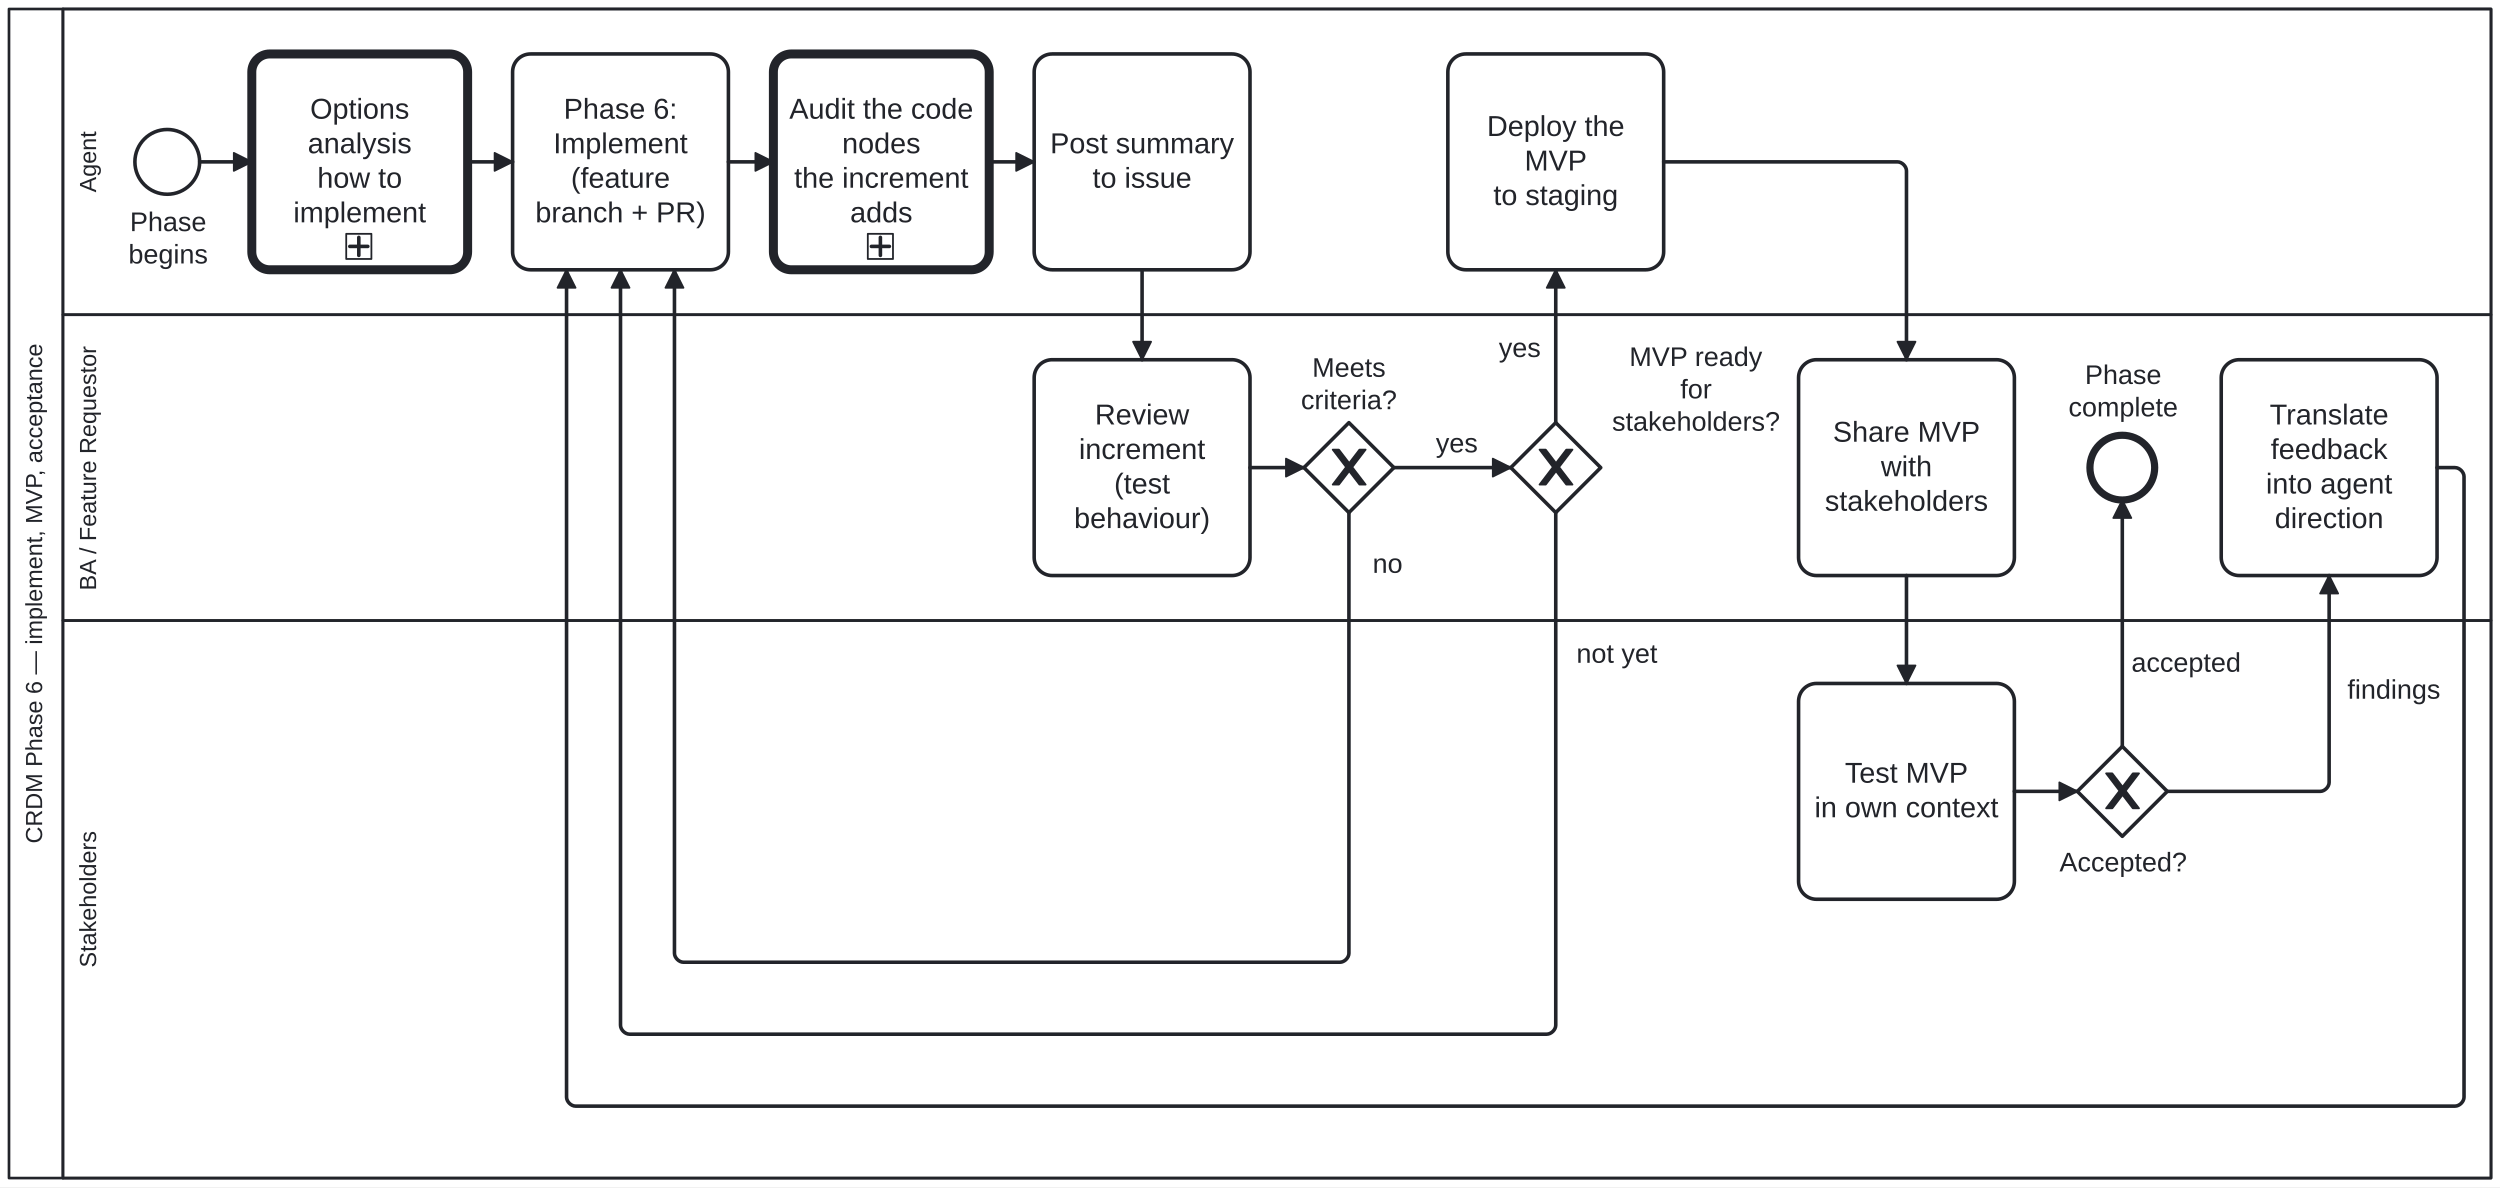
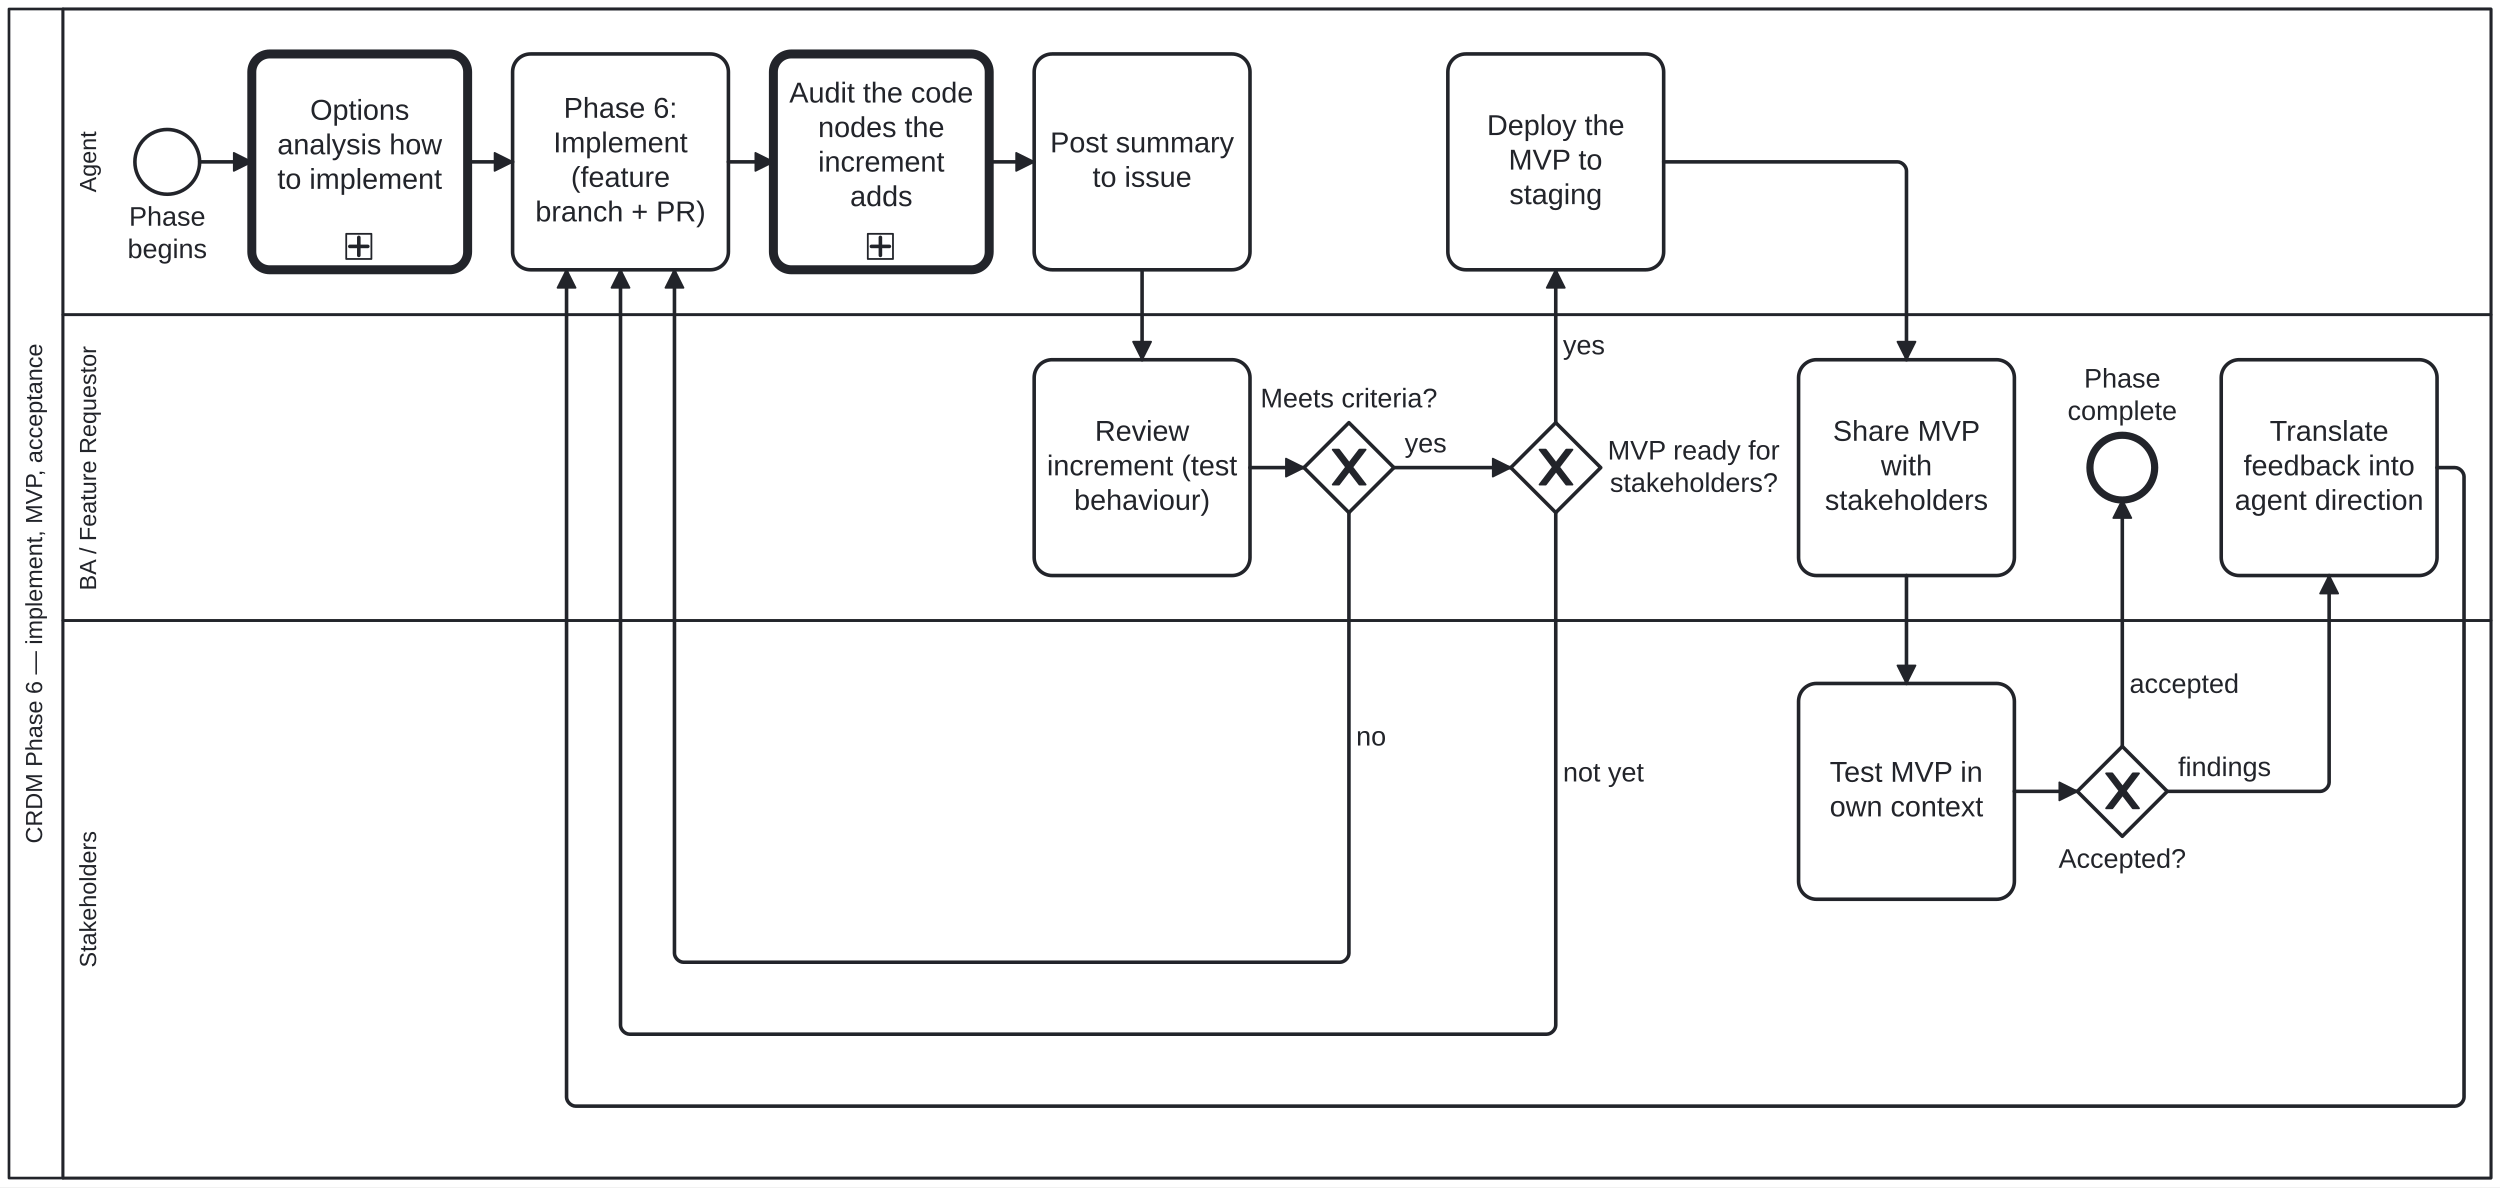
<svg xmlns="http://www.w3.org/2000/svg" width="100%" style="max-width:100%;height:auto" viewBox="155 75 1390 660" version="1.1">
  <rect x="155" y="75" width="1390" height="660" fill="#ffffff" />
  <g class="djs-group">
    <g class="djs-element djs-shape" data-element-id="Participant_Process_CRDM_Deliver" style="display: block;" transform="matrix(1 0 0 1 160 80)">
      <g class="djs-visual">
        <rect x="0" y="0" width="1380" height="650" rx="0" ry="0" style="stroke-linecap: round; stroke-linejoin: round; stroke: rgb(34, 36, 42); stroke-width: 1.5px; fill: white; fill-opacity: 0.95;" />
        <path style="fill: none; stroke-linecap: round; stroke-linejoin: round; stroke: rgb(34, 36, 42); stroke-width: 1.5px;" d="M30,0L30,650" />
        <text lineHeight="1.05" class="djs-label" transform="matrix(-1.83697e-16 -1 1 -1.83697e-16 0 650)" style="font-family: Arial, sans-serif; font-size: 13px; font-weight: normal; fill: rgb(34, 36, 42);">
          <tspan x="186.034" y="18.413">CRDM Phase 6 — implement, MVP, acceptance</tspan>
        </text>
      </g>
      <rect class="djs-hit djs-hit-all" x="0" y="0" width="1380" height="650" style="fill: none; stroke-opacity: 0; stroke: white; stroke-width: 15px;" />
    </g>
    <g class="djs-children">
      <g class="djs-group">
        <g class="djs-element djs-shape" data-element-id="Lane_Stakeholders" style="display: block;" transform="matrix(1 0 0 1 190 420)">
          <g class="djs-visual">
            <rect x="0" y="0" width="1350" height="310" rx="0" ry="0" style="stroke-linecap: round; stroke-linejoin: round; stroke: rgb(34, 36, 42); stroke-width: 1.5px; fill: white; fill-opacity: 0.25;" />
            <text lineHeight="1.05" class="djs-label" transform="matrix(-1.83697e-16 -1 1 -1.83697e-16 0 310)" style="font-family: Arial, sans-serif; font-size: 13px; font-weight: normal; fill: rgb(34, 36, 42);">
              <tspan x="117.06" y="18.413">Stakeholders</tspan>
            </text>
          </g>
          <rect class="djs-hit djs-hit-all" x="0" y="0" width="1350" height="310" style="fill: none; stroke-opacity: 0; stroke: white; stroke-width: 15px;" />
        </g>
      </g>
      <g class="djs-group">
        <g class="djs-element djs-shape" data-element-id="Lane_Agent" style="display: block;" transform="matrix(1 0 0 1 190 80)">
          <g class="djs-visual">
            <rect x="0" y="0" width="1350" height="170" rx="0" ry="0" style="stroke-linecap: round; stroke-linejoin: round; stroke: rgb(34, 36, 42); stroke-width: 1.5px; fill: white; fill-opacity: 0.25;" />
            <text lineHeight="1.05" class="djs-label" transform="matrix(-1.83697e-16 -1 1 -1.83697e-16 0 170)" style="font-family: Arial, sans-serif; font-size: 13px; font-weight: normal; fill: rgb(34, 36, 42);">
              <tspan x="68.014" y="18.413">Agent</tspan>
            </text>
          </g>
          <rect class="djs-hit djs-hit-all" x="0" y="0" width="1350" height="170" style="fill: none; stroke-opacity: 0; stroke: white; stroke-width: 15px;" />
        </g>
      </g>
      <g class="djs-group">
        <g class="djs-element djs-shape" data-element-id="Lane_BA" style="display: block;" transform="matrix(1 0 0 1 190 250)">
          <g class="djs-visual">
            <rect x="0" y="0" width="1350" height="170" rx="0" ry="0" style="stroke-linecap: round; stroke-linejoin: round; stroke: rgb(34, 36, 42); stroke-width: 1.5px; fill: white; fill-opacity: 0.25;" />
            <text lineHeight="1.05" class="djs-label" transform="matrix(-1.83697e-16 -1 1 -1.83697e-16 0 170)" style="font-family: Arial, sans-serif; font-size: 13px; font-weight: normal; fill: rgb(34, 36, 42);">
              <tspan x="16.715" y="18.413">BA / Feature Requestor</tspan>
            </text>
          </g>
          <rect class="djs-hit djs-hit-all" x="0" y="0" width="1350" height="170" style="fill: none; stroke-opacity: 0; stroke: white; stroke-width: 15px;" />
        </g>
      </g>
      <g class="djs-group">
        <g class="djs-element djs-shape" data-element-id="Start_Process_CRDM_Deliver" style="display: block;" transform="matrix(1 0 0 1 230 147)">
          <g class="djs-visual">
            <circle cx="18" cy="18" r="18" style="stroke-linecap: round; stroke-linejoin: round; stroke: rgb(34, 36, 42); stroke-width: 2px; fill: white; fill-opacity: 0.95;" />
          </g>
          <rect class="djs-hit djs-hit-all" x="0" y="0" width="36" height="36" style="fill: none; stroke-opacity: 0; stroke: white; stroke-width: 15px;" />
        </g>
      </g>
      <g class="djs-group">
-         <g class="djs-element djs-shape" data-element-id="Start_Process_CRDM_Deliver_label" style="display: block;" transform="matrix(1 0 0 1 226 190)">
-           <g class="djs-visual">
-             <text lineHeight="1.2" class="djs-label" style="font-family: Arial, sans-serif; font-size: 15px; font-weight: normal; fill: rgb(34, 36, 42);">
-               <tspan x="1.234" y="13.5">Phase</tspan>
-               <tspan x="0.399" y="31.5">begins</tspan>
-             </text>
-           </g>
-           <rect class="djs-hit djs-hit-all" x="0" y="0" width="45" height="36" style="fill: none; stroke-opacity: 0; stroke: white; stroke-width: 15px;" />
-         </g>
-       </g>
-       <g class="djs-group">
-         <g class="djs-element djs-shape" data-element-id="Call_OptionsAnalysis" style="display: block;" transform="matrix(1 0 0 1 295 105)">
+         <g class="djs-element djs-shape" data-element-id="Start_Process_CRDM_Deliver_label" style="display: block;" transform="matrix(1 0 0 1 205.8984 187)">
+           <g class="djs-visual">
+             <text lineHeight="1.2" class="djs-label" style="font-family: Arial, sans-serif; font-size: 15px; font-weight: normal; fill: rgb(34, 36, 42);">
+               <tspan x="20.836" y="13.5">Phase</tspan>
+               <tspan x="20.001" y="31.5">begins</tspan>
+             </text>
+           </g>
+           <rect class="djs-hit djs-hit-all" x="0" y="0" width="84.203" height="36" style="fill: none; stroke-opacity: 0; stroke: white; stroke-width: 15px;" />
+         </g>
+       </g>
+       <g class="djs-group">
+         <a class="fa-subprocess-link" href="options-analysis.svg" target="_top">
+           <g class="djs-element djs-shape" data-element-id="Call_OptionsAnalysis" style="display: block;" transform="matrix(1 0 0 1 295 105)">
+             <g class="djs-visual">
+               <rect x="0" y="0" width="120" height="120" rx="10" ry="10" style="stroke-linecap: round; stroke-linejoin: round; stroke: rgb(34, 36, 42); stroke-width: 5px; fill: white; fill-opacity: 0.95;" />
+               <text lineHeight="1.2" class="djs-label" transform="translate(0 22.2)" style="font-family: Arial, sans-serif; font-size: 16px; font-weight: normal; fill: rgb(34, 36, 42);">
+                 <tspan x="32.43" y="14.4">Options</tspan>
+                 <tspan x="14.199" y="33.6">analysis how</tspan>
+                 <tspan x="14.203" y="52.8">to implement</tspan>
+               </text>
+               <rect x="0" y="0" width="14" height="14" rx="0" ry="0" style="stroke-linecap: round; stroke-linejoin: round; stroke: rgb(34, 36, 42); stroke-width: 1px; fill: white;" transform="matrix(1 0 0 1 52.5 100)" />
+               <path data-marker="sub-process" d="m52.5,100 m 7,2 l 0,10 m -5,-5 l 10,0" style="fill: white; stroke-linecap: round; stroke-linejoin: round; stroke: rgb(34, 36, 42); stroke-width: 2px;" />
+             </g>
+             <rect class="djs-hit djs-hit-all" x="0" y="0" width="120" height="120" style="fill: none; stroke-opacity: 0; stroke: white; stroke-width: 15px;" />
+           </g>
+         </a>
+       </g>
+       <g class="djs-group">
+         <g class="djs-element djs-shape" data-element-id="A_Implement" style="display: block;" transform="matrix(1 0 0 1 440 105)">
+           <g class="djs-visual">
+             <rect x="0" y="0" width="120" height="120" rx="10" ry="10" style="stroke-linecap: round; stroke-linejoin: round; stroke: rgb(34, 36, 42); stroke-width: 2px; fill: white; fill-opacity: 0.95;" />
+             <text lineHeight="1.2" class="djs-label" transform="translate(0 21.1)" style="font-family: Arial, sans-serif; font-size: 16px; font-weight: normal; fill: rgb(34, 36, 42);">
+               <tspan x="28.422" y="14.4">Phase 6:</tspan>
+               <tspan x="22.652" y="33.6">Implement</tspan>
+               <tspan x="32.43" y="52.8">(feature</tspan>
+               <tspan x="12.645" y="72">branch + PR)</tspan>
+             </text>
+           </g>
+           <rect class="djs-hit djs-hit-all" x="0" y="0" width="120" height="120" style="fill: none; stroke-opacity: 0; stroke: white; stroke-width: 15px;" />
+         </g>
+       </g>
+       <g class="djs-group">
+         <g class="djs-element djs-shape" data-element-id="A_CodeAudit" style="display: block;" transform="matrix(1 0 0 1 585 105)">
          <g class="djs-visual">
            <rect x="0" y="0" width="120" height="120" rx="10" ry="10" style="stroke-linecap: round; stroke-linejoin: round; stroke: rgb(34, 36, 42); stroke-width: 5px; fill: white; fill-opacity: 0.95;" />
-             <text lineHeight="1.2" class="djs-label" style="font-family: Arial, sans-serif; font-size: 16px; font-weight: normal; fill: rgb(34, 36, 42);">
-               <tspan x="32.43" y="36">Options </tspan>
-               <tspan x="31.098" y="55.2">analysis</tspan>
-               <tspan x="36.43" y="74.4">how to </tspan>
-               <tspan x="23.098" y="93.6">implement</tspan>
+             <text lineHeight="1.2" class="djs-label" transform="translate(0 12.6)" style="font-family: Arial, sans-serif; font-size: 16px; font-weight: normal; fill: rgb(34, 36, 42);">
+               <tspan x="8.852" y="14.4">Audit the code</tspan>
+               <tspan x="24.859" y="33.6">nodes the</tspan>
+               <tspan x="24.875" y="52.8">increment</tspan>
+               <tspan x="42.652" y="72">adds</tspan>
            </text>
            <rect x="0" y="0" width="14" height="14" rx="0" ry="0" style="stroke-linecap: round; stroke-linejoin: round; stroke: rgb(34, 36, 42); stroke-width: 1px; fill: white;" transform="matrix(1 0 0 1 52.5 100)" />
            <path data-marker="sub-process" d="m52.5,100 m 7,2 l 0,10 m -5,-5 l 10,0" style="fill: white; stroke-linecap: round; stroke-linejoin: round; stroke: rgb(34, 36, 42); stroke-width: 2px;" />
          </g>
          <rect class="djs-hit djs-hit-all" x="0" y="0" width="120" height="120" style="fill: none; stroke-opacity: 0; stroke: white; stroke-width: 15px;" />
        </g>
      </g>
      <g class="djs-group">
-         <g class="djs-element djs-shape" data-element-id="A_Implement" style="display: block;" transform="matrix(1 0 0 1 440 105)">
-           <g class="djs-visual">
-             <rect x="0" y="0" width="120" height="120" rx="10" ry="10" style="stroke-linecap: round; stroke-linejoin: round; stroke: rgb(34, 36, 42); stroke-width: 2px; fill: white; fill-opacity: 0.95;" />
-             <text lineHeight="1.2" class="djs-label" style="font-family: Arial, sans-serif; font-size: 16px; font-weight: normal; fill: rgb(34, 36, 42);">
-               <tspan x="28.422" y="36">Phase 6: </tspan>
-               <tspan x="22.652" y="55.2">Implement</tspan>
-               <tspan x="32.43" y="74.4">(feature </tspan>
-               <tspan x="12.645" y="93.6">branch + PR)</tspan>
-             </text>
-           </g>
-           <rect class="djs-hit djs-hit-all" x="0" y="0" width="120" height="120" style="fill: none; stroke-opacity: 0; stroke: white; stroke-width: 15px;" />
-         </g>
-       </g>
-       <g class="djs-group">
-         <g class="djs-element djs-shape" data-element-id="A_CodeAudit" style="display: block;" transform="matrix(1 0 0 1 585 105)">
-           <g class="djs-visual">
-             <rect x="0" y="0" width="120" height="120" rx="10" ry="10" style="stroke-linecap: round; stroke-linejoin: round; stroke: rgb(34, 36, 42); stroke-width: 5px; fill: white; fill-opacity: 0.95;" />
-             <text lineHeight="1.2" class="djs-label" style="font-family: Arial, sans-serif; font-size: 16px; font-weight: normal; fill: rgb(34, 36, 42);">
-               <tspan x="8.852" y="36">Audit the code</tspan>
-               <tspan x="38.203" y="55.2">nodes</tspan>
-               <tspan x="11.531" y="74.4">the increment </tspan>
-               <tspan x="42.652" y="93.6">adds</tspan>
-             </text>
-             <rect x="0" y="0" width="14" height="14" rx="0" ry="0" style="stroke-linecap: round; stroke-linejoin: round; stroke: rgb(34, 36, 42); stroke-width: 1px; fill: white;" transform="matrix(1 0 0 1 52.5 100)" />
-             <path data-marker="sub-process" d="m52.5,100 m 7,2 l 0,10 m -5,-5 l 10,0" style="fill: white; stroke-linecap: round; stroke-linejoin: round; stroke: rgb(34, 36, 42); stroke-width: 2px;" />
-           </g>
-           <rect class="djs-hit djs-hit-all" x="0" y="0" width="120" height="120" style="fill: none; stroke-opacity: 0; stroke: white; stroke-width: 15px;" />
-         </g>
-       </g>
-       <g class="djs-group">
        <g class="djs-element djs-shape" data-element-id="A_DeployStaging" style="display: block;" transform="matrix(1 0 0 1 960 105)">
          <g class="djs-visual">
            <rect x="0" y="0" width="120" height="120" rx="10" ry="10" style="stroke-linecap: round; stroke-linejoin: round; stroke: rgb(34, 36, 42); stroke-width: 2px; fill: white; fill-opacity: 0.95;" />
-             <text lineHeight="1.2" class="djs-label" style="font-family: Arial, sans-serif; font-size: 16px; font-weight: normal; fill: rgb(34, 36, 42);">
-               <tspan x="21.754" y="45.6">Deploy the </tspan>
-               <tspan x="42.664" y="64.8">MVP</tspan>
-               <tspan x="25.309" y="84">to staging</tspan>
+             <text lineHeight="1.2" class="djs-label" transform="translate(0 30.7)" style="font-family: Arial, sans-serif; font-size: 16px; font-weight: normal; fill: rgb(34, 36, 42);">
+               <tspan x="21.754" y="14.4">Deploy the</tspan>
+               <tspan x="33.77" y="33.6">MVP to</tspan>
+               <tspan x="34.203" y="52.8">staging</tspan>
            </text>
          </g>
          <rect class="djs-hit djs-hit-all" x="0" y="0" width="120" height="120" style="fill: none; stroke-opacity: 0; stroke: white; stroke-width: 15px;" />
        </g>
      </g>
      <g class="djs-group">
        <g class="djs-element djs-shape" data-element-id="A_Summary" style="display: block;" transform="matrix(1 0 0 1 730 105)">
          <g class="djs-visual">
            <rect x="0" y="0" width="120" height="120" rx="10" ry="10" style="stroke-linecap: round; stroke-linejoin: round; stroke: rgb(34, 36, 42); stroke-width: 2px; fill: white; fill-opacity: 0.95;" />
-             <text lineHeight="1.2" class="djs-label" style="font-family: Arial, sans-serif; font-size: 16px; font-weight: normal; fill: rgb(34, 36, 42);">
-               <tspan x="8.879" y="55.2">Post summary</tspan>
-               <tspan x="32.43" y="74.4">to issue</tspan>
+             <text lineHeight="1.2" class="djs-label" transform="translate(0 40.3)" style="font-family: Arial, sans-serif; font-size: 16px; font-weight: normal; fill: rgb(34, 36, 42);">
+               <tspan x="8.879" y="14.4">Post summary</tspan>
+               <tspan x="32.43" y="33.6">to issue</tspan>
            </text>
          </g>
          <rect class="djs-hit djs-hit-all" x="0" y="0" width="120" height="120" style="fill: none; stroke-opacity: 0; stroke: white; stroke-width: 15px;" />
        </g>
      </g>
      <g class="djs-group">
        <g class="djs-element djs-shape" data-element-id="BA_ReviewIncrement" style="display: block;" transform="matrix(1 0 0 1 730 275)">
          <g class="djs-visual">
            <rect x="0" y="0" width="120" height="120" rx="10" ry="10" style="stroke-linecap: round; stroke-linejoin: round; stroke: rgb(34, 36, 42); stroke-width: 2px; fill: white; fill-opacity: 0.95;" />
-             <text lineHeight="1.2" class="djs-label" style="font-family: Arial, sans-serif; font-size: 16px; font-weight: normal; fill: rgb(34, 36, 42);">
-               <tspan x="33.77" y="36">Review </tspan>
-               <tspan x="24.875" y="55.2">increment</tspan>
-               <tspan x="44.441" y="74.4">(test </tspan>
-               <tspan x="22.199" y="93.6">behaviour)</tspan>
+             <text lineHeight="1.2" class="djs-label" transform="translate(0 30.7)" style="font-family: Arial, sans-serif; font-size: 16px; font-weight: normal; fill: rgb(34, 36, 42);">
+               <tspan x="33.77" y="14.4">Review</tspan>
+               <tspan x="7.094" y="33.6">increment (test</tspan>
+               <tspan x="22.199" y="52.8">behaviour)</tspan>
            </text>
          </g>
          <rect class="djs-hit djs-hit-all" x="0" y="0" width="120" height="120" style="fill: none; stroke-opacity: 0; stroke: white; stroke-width: 15px;" />
        </g>
      </g>
      <g class="djs-group">
        <g class="djs-element djs-shape" data-element-id="GW_IncrementOK" style="display: block;" transform="matrix(1 0 0 1 880 310)">
          <g class="djs-visual">
            <polygon points="25,0 50,25 25,50 0,25" style="stroke-linecap: round; stroke-linejoin: round; stroke: rgb(34, 36, 42); stroke-width: 2px; fill: white; fill-opacity: 0.95;" />
            <path d="m 16,15 7.429,9.714 -7.429,9.714 3.429,0 5.714,-7.464 5.714,7.464 3.429,0 -7.429,-9.714 7.429,-9.714 -3.429,0 -5.714,7.464 -5.714,-7.464 -3.429,0 z" style="fill: rgb(34, 36, 42); stroke-linecap: round; stroke-linejoin: round; stroke: rgb(34, 36, 42); stroke-width: 1px;" />
          </g>
          <rect class="djs-hit djs-hit-all" x="0" y="0" width="50" height="50" style="fill: none; stroke-opacity: 0; stroke: white; stroke-width: 15px;" />
        </g>
      </g>
      <g class="djs-group">
-         <g class="djs-element djs-shape" data-element-id="GW_IncrementOK_label" style="display: block;" transform="matrix(1 0 0 1 878 271)">
-           <g class="djs-visual">
-             <text lineHeight="1.2" class="djs-label" style="font-family: Arial, sans-serif; font-size: 15px; font-weight: normal; fill: rgb(34, 36, 42);">
-               <tspan x="6.576" y="13.5">Meets </tspan>
-               <tspan x="0.325" y="31.5">criteria?</tspan>
-             </text>
-           </g>
-           <rect class="djs-hit djs-hit-all" x="0" y="0" width="54" height="36" style="fill: none; stroke-opacity: 0; stroke: white; stroke-width: 15px;" />
+         <g class="djs-element djs-shape" data-element-id="GW_IncrementOK_label" style="display: block;" transform="matrix(1 0 0 1 835.8125 288)">
+           <g class="djs-visual">
+             <text lineHeight="1.2" class="djs-label" style="font-family: Arial, sans-serif; font-size: 15px; font-weight: normal; fill: rgb(34, 36, 42);">
+               <tspan x="20.005" y="13.5">Meets criteria?</tspan>
+             </text>
+           </g>
+           <rect class="djs-hit djs-hit-all" x="0" y="0" width="138.375" height="18" style="fill: none; stroke-opacity: 0; stroke: white; stroke-width: 15px;" />
        </g>
      </g>
      <g class="djs-group">
        <g class="djs-element djs-shape" data-element-id="GW_MVPReady" style="display: block;" transform="matrix(1 0 0 1 995 310)">
          <g class="djs-visual">
            <polygon points="25,0 50,25 25,50 0,25" style="stroke-linecap: round; stroke-linejoin: round; stroke: rgb(34, 36, 42); stroke-width: 2px; fill: white; fill-opacity: 0.95;" />
            <path d="m 16,15 7.429,9.714 -7.429,9.714 3.429,0 5.714,-7.464 5.714,7.464 3.429,0 -7.429,-9.714 7.429,-9.714 -3.429,0 -5.714,7.464 -5.714,-7.464 -3.429,0 z" style="fill: rgb(34, 36, 42); stroke-linecap: round; stroke-linejoin: round; stroke: rgb(34, 36, 42); stroke-width: 1px;" />
          </g>
          <rect class="djs-hit djs-hit-all" x="0" y="0" width="50" height="50" style="fill: none; stroke-opacity: 0; stroke: white; stroke-width: 15px;" />
        </g>
      </g>
      <g class="djs-group">
-         <g class="djs-element djs-shape" data-element-id="GW_MVPReady_label" style="display: block;" transform="matrix(1 0 0 1 1051 265)">
-           <g class="djs-visual">
-             <text lineHeight="1.2" class="djs-label" style="font-family: Arial, sans-serif; font-size: 15px; font-weight: normal; fill: rgb(34, 36, 42);">
-               <tspan x="9.903" y="13.5">MVP ready</tspan>
-               <tspan x="38.248" y="31.5">for </tspan>
-               <tspan x="0.304" y="49.5">stakeholders?</tspan>
-             </text>
-           </g>
-           <rect class="djs-hit djs-hit-all" x="0" y="0" width="94" height="54" style="fill: none; stroke-opacity: 0; stroke: white; stroke-width: 15px;" />
+         <g class="djs-element djs-shape" data-element-id="GW_MVPReady_label" style="display: block;" transform="matrix(1 0 0 1 1029 317)">
+           <g class="djs-visual">
+             <text lineHeight="1.2" class="djs-label" style="font-family: Arial, sans-serif; font-size: 15px; font-weight: normal; fill: rgb(34, 36, 42);">
+               <tspan x="19.871" y="13.5">MVP ready for</tspan>
+               <tspan x="21.109" y="31.5">stakeholders?</tspan>
+             </text>
+           </g>
+           <rect class="djs-hit djs-hit-all" x="0" y="0" width="135.609" height="36" style="fill: none; stroke-opacity: 0; stroke: white; stroke-width: 15px;" />
        </g>
      </g>
      <g class="djs-group">
        <g class="djs-element djs-shape" data-element-id="BA_ShareMVP" style="display: block;" transform="matrix(1 0 0 1 1155 275)">
          <g class="djs-visual">
            <rect x="0" y="0" width="120" height="120" rx="10" ry="10" style="stroke-linecap: round; stroke-linejoin: round; stroke: rgb(34, 36, 42); stroke-width: 2px; fill: white; fill-opacity: 0.95;" />
-             <text lineHeight="1.2" class="djs-label" style="font-family: Arial, sans-serif; font-size: 16px; font-weight: normal; fill: rgb(34, 36, 42);">
-               <tspan x="19.094" y="45.6">Share MVP </tspan>
-               <tspan x="45.773" y="64.8">with</tspan>
-               <tspan x="14.641" y="84">stakeholders</tspan>
+             <text lineHeight="1.2" class="djs-label" transform="translate(0 30.7)" style="font-family: Arial, sans-serif; font-size: 16px; font-weight: normal; fill: rgb(34, 36, 42);">
+               <tspan x="19.094" y="14.4">Share MVP</tspan>
+               <tspan x="45.773" y="33.6">with</tspan>
+               <tspan x="14.641" y="52.8">stakeholders</tspan>
            </text>
          </g>
          <rect class="djs-hit djs-hit-all" x="0" y="0" width="120" height="120" style="fill: none; stroke-opacity: 0; stroke: white; stroke-width: 15px;" />
        </g>
      </g>
      <g class="djs-group">
        <g class="djs-element djs-shape" data-element-id="S_TestMVP" style="display: block;" transform="matrix(1 0 0 1 1155 455)">
          <g class="djs-visual">
            <rect x="0" y="0" width="120" height="120" rx="10" ry="10" style="stroke-linecap: round; stroke-linejoin: round; stroke: rgb(34, 36, 42); stroke-width: 2px; fill: white; fill-opacity: 0.95;" />
-             <text lineHeight="1.2" class="djs-label" style="font-family: Arial, sans-serif; font-size: 16px; font-weight: normal; fill: rgb(34, 36, 42);">
-               <tspan x="25.77" y="55.2">Test MVP</tspan>
-               <tspan x="8.859" y="74.4">in own context</tspan>
+             <text lineHeight="1.2" class="djs-label" transform="translate(0 40.3)" style="font-family: Arial, sans-serif; font-size: 16px; font-weight: normal; fill: rgb(34, 36, 42);">
+               <tspan x="17.32" y="14.4">Test MVP in</tspan>
+               <tspan x="17.309" y="33.6">own context</tspan>
            </text>
          </g>
          <rect class="djs-hit djs-hit-all" x="0" y="0" width="120" height="120" style="fill: none; stroke-opacity: 0; stroke: white; stroke-width: 15px;" />
        </g>
      </g>
      <g class="djs-group">
        <g class="djs-element djs-shape" data-element-id="GW_StakeholderOK" style="display: block;" transform="matrix(1 0 0 1 1310 490)">
          <g class="djs-visual">
            <polygon points="25,0 50,25 25,50 0,25" style="stroke-linecap: round; stroke-linejoin: round; stroke: rgb(34, 36, 42); stroke-width: 2px; fill: white; fill-opacity: 0.95;" />
            <path d="m 16,15 7.429,9.714 -7.429,9.714 3.429,0 5.714,-7.464 5.714,7.464 3.429,0 -7.429,-9.714 7.429,-9.714 -3.429,0 -5.714,7.464 -5.714,-7.464 -3.429,0 z" style="fill: rgb(34, 36, 42); stroke-linecap: round; stroke-linejoin: round; stroke: rgb(34, 36, 42); stroke-width: 1px;" />
          </g>
          <rect class="djs-hit djs-hit-all" x="0" y="0" width="50" height="50" style="fill: none; stroke-opacity: 0; stroke: white; stroke-width: 15px;" />
        </g>
      </g>
      <g class="djs-group">
-         <g class="djs-element djs-shape" data-element-id="GW_StakeholderOK_label" style="display: block;" transform="matrix(1 0 0 1 1300 546)">
-           <g class="djs-visual">
-             <text lineHeight="1.2" class="djs-label" style="font-family: Arial, sans-serif; font-size: 15px; font-weight: normal; fill: rgb(34, 36, 42);">
-               <tspan x="0.058" y="13.5">Accepted?</tspan>
-             </text>
-           </g>
-           <rect class="djs-hit djs-hit-all" x="0" y="0" width="71" height="18" style="fill: none; stroke-opacity: 0; stroke: white; stroke-width: 15px;" />
+         <g class="djs-element djs-shape" data-element-id="GW_StakeholderOK_label" style="display: block;" transform="matrix(1 0 0 1 1279.555 544)">
+           <g class="djs-visual">
+             <text lineHeight="1.2" class="djs-label" style="font-family: Arial, sans-serif; font-size: 15px; font-weight: normal; fill: rgb(34, 36, 42);">
+               <tspan x="20.003" y="13.5">Accepted?</tspan>
+             </text>
+           </g>
+           <rect class="djs-hit djs-hit-all" x="0" y="0" width="110.891" height="18" style="fill: none; stroke-opacity: 0; stroke: white; stroke-width: 15px;" />
        </g>
      </g>
      <g class="djs-group">
        <g class="djs-element djs-shape" data-element-id="BA_TranslateFeedback" style="display: block;" transform="matrix(1 0 0 1 1390 275)">
          <g class="djs-visual">
            <rect x="0" y="0" width="120" height="120" rx="10" ry="10" style="stroke-linecap: round; stroke-linejoin: round; stroke: rgb(34, 36, 42); stroke-width: 2px; fill: white; fill-opacity: 0.95;" />
-             <text lineHeight="1.2" class="djs-label" style="font-family: Arial, sans-serif; font-size: 16px; font-weight: normal; fill: rgb(34, 36, 42);">
-               <tspan x="26.949" y="36">Translate </tspan>
-               <tspan x="27.531" y="55.2">feedback</tspan>
-               <tspan x="24.859" y="74.4">into agent </tspan>
-               <tspan x="29.762" y="93.6">direction</tspan>
+             <text lineHeight="1.2" class="djs-label" transform="translate(0 30.7)" style="font-family: Arial, sans-serif; font-size: 16px; font-weight: normal; fill: rgb(34, 36, 42);">
+               <tspan x="26.949" y="14.4">Translate</tspan>
+               <tspan x="12.41" y="33.6">feedback into</tspan>
+               <tspan x="7.52" y="52.8">agent direction</tspan>
            </text>
          </g>
          <rect class="djs-hit djs-hit-all" x="0" y="0" width="120" height="120" style="fill: none; stroke-opacity: 0; stroke: white; stroke-width: 15px;" />
        </g>
      </g>
      <g class="djs-group">
        <g class="djs-element djs-shape" data-element-id="End_Process_CRDM_Deliver" style="display: block;" transform="matrix(1 0 0 1 1317 317)">
          <g class="djs-visual">
            <circle cx="18" cy="18" r="18" style="stroke-linecap: round; stroke-linejoin: round; stroke: rgb(34, 36, 42); stroke-width: 4px; fill: white; fill-opacity: 0.95;" />
          </g>
          <rect class="djs-hit djs-hit-all" x="0" y="0" width="36" height="36" style="fill: none; stroke-opacity: 0; stroke: white; stroke-width: 15px;" />
        </g>
      </g>
      <g class="djs-group">
-         <g class="djs-element djs-shape" data-element-id="End_Process_CRDM_Deliver_label" style="display: block;" transform="matrix(1 0 0 1 1305 275)">
-           <g class="djs-visual">
-             <text lineHeight="1.2" class="djs-label" style="font-family: Arial, sans-serif; font-size: 15px; font-weight: normal; fill: rgb(34, 36, 42);">
-               <tspan x="9.234" y="13.5">Phase </tspan>
-               <tspan x="0.068" y="31.5">complete</tspan>
-             </text>
-           </g>
-           <rect class="djs-hit djs-hit-all" x="0" y="0" width="61" height="36" style="fill: none; stroke-opacity: 0; stroke: white; stroke-width: 15px;" />
+         <g class="djs-element djs-shape" data-element-id="End_Process_CRDM_Deliver_label" style="display: block;" transform="matrix(1 0 0 1 1284.562 277)">
+           <g class="djs-visual">
+             <text lineHeight="1.2" class="djs-label" style="font-family: Arial, sans-serif; font-size: 15px; font-weight: normal; fill: rgb(34, 36, 42);">
+               <tspan x="29.172" y="13.5">Phase</tspan>
+               <tspan x="20.005" y="31.5">complete</tspan>
+             </text>
+           </g>
+           <rect class="djs-hit djs-hit-all" x="0" y="0" width="100.875" height="36" style="fill: none; stroke-opacity: 0; stroke: white; stroke-width: 15px;" />
        </g>
      </g>
      <g class="djs-group">
        <g class="djs-element djs-connection" data-element-id="SF_Process_CRDM_Deliver_1" style="display: block;">
          <g class="djs-visual">
            <defs>
              <marker id="bpmn-marker-1" viewBox="0 0 20 20" refX="11" refY="10" markerWidth="10" markerHeight="10" orient="auto">
                <path d="M 1 5 L 11 10 L 1 15 Z" style="stroke-linecap: round; stroke-linejoin: round; stroke: rgb(34, 36, 42); stroke-width: 1px; fill: rgb(34, 36, 42);" />
              </marker>
            </defs>
            <path data-corner-radius="5" style="fill: none; stroke-linecap: round; stroke-linejoin: round; stroke: rgb(34, 36, 42); stroke-width: 2px; marker-end: url('#bpmn-marker-1');" d="M266,165L295,165" />
          </g>
          <path d="M266,165L295,165" class="djs-hit djs-hit-stroke" style="fill: none; stroke-opacity: 0; stroke: white; stroke-width: 15px;" />
        </g>
      </g>
      <g class="djs-group">
        <g class="djs-element djs-connection" data-element-id="SF_Process_CRDM_Deliver_1b" style="display: block;">
          <g class="djs-visual">
            <defs>
              <marker id="bpmn-marker-2" viewBox="0 0 20 20" refX="11" refY="10" markerWidth="10" markerHeight="10" orient="auto">
                <path d="M 1 5 L 11 10 L 1 15 Z" style="stroke-linecap: round; stroke-linejoin: round; stroke: rgb(34, 36, 42); stroke-width: 1px; fill: rgb(34, 36, 42);" />
              </marker>
            </defs>
            <path data-corner-radius="5" style="fill: none; stroke-linecap: round; stroke-linejoin: round; stroke: rgb(34, 36, 42); stroke-width: 2px; marker-end: url('#bpmn-marker-2');" d="M415,165L440,165" />
          </g>
          <path d="M415,165L440,165" class="djs-hit djs-hit-stroke" style="fill: none; stroke-opacity: 0; stroke: white; stroke-width: 15px;" />
        </g>
      </g>
      <g class="djs-group">
        <g class="djs-element djs-connection" data-element-id="SF_Process_CRDM_Deliver_2" style="display: block;">
          <g class="djs-visual">
            <defs>
              <marker id="bpmn-marker-3" viewBox="0 0 20 20" refX="11" refY="10" markerWidth="10" markerHeight="10" orient="auto">
                <path d="M 1 5 L 11 10 L 1 15 Z" style="stroke-linecap: round; stroke-linejoin: round; stroke: rgb(34, 36, 42); stroke-width: 1px; fill: rgb(34, 36, 42);" />
              </marker>
            </defs>
            <path data-corner-radius="5" style="fill: none; stroke-linecap: round; stroke-linejoin: round; stroke: rgb(34, 36, 42); stroke-width: 2px; marker-end: url('#bpmn-marker-3');" d="M560,165L585,165" />
          </g>
          <path d="M560,165L585,165" class="djs-hit djs-hit-stroke" style="fill: none; stroke-opacity: 0; stroke: white; stroke-width: 15px;" />
        </g>
      </g>
      <g class="djs-group">
        <g class="djs-element djs-connection" data-element-id="SF_Process_CRDM_Deliver_2b" style="display: block;">
          <g class="djs-visual">
            <defs>
              <marker id="bpmn-marker-4" viewBox="0 0 20 20" refX="11" refY="10" markerWidth="10" markerHeight="10" orient="auto">
                <path d="M 1 5 L 11 10 L 1 15 Z" style="stroke-linecap: round; stroke-linejoin: round; stroke: rgb(34, 36, 42); stroke-width: 1px; fill: rgb(34, 36, 42);" />
              </marker>
            </defs>
            <path data-corner-radius="5" style="fill: none; stroke-linecap: round; stroke-linejoin: round; stroke: rgb(34, 36, 42); stroke-width: 2px; marker-end: url('#bpmn-marker-4');" d="M705,165L730,165" />
          </g>
          <path d="M705,165L730,165" class="djs-hit djs-hit-stroke" style="fill: none; stroke-opacity: 0; stroke: white; stroke-width: 15px;" />
        </g>
      </g>
      <g class="djs-group">
        <g class="djs-element djs-connection" data-element-id="SF_Process_CRDM_Deliver_3" style="display: block;">
          <g class="djs-visual">
            <defs>
              <marker id="bpmn-marker-5" viewBox="0 0 20 20" refX="11" refY="10" markerWidth="10" markerHeight="10" orient="auto">
                <path d="M 1 5 L 11 10 L 1 15 Z" style="stroke-linecap: round; stroke-linejoin: round; stroke: rgb(34, 36, 42); stroke-width: 1px; fill: rgb(34, 36, 42);" />
              </marker>
            </defs>
            <path data-corner-radius="5" style="fill: none; stroke-linecap: round; stroke-linejoin: round; stroke: rgb(34, 36, 42); stroke-width: 2px; marker-end: url('#bpmn-marker-5');" d="M790,225L790,275" />
          </g>
          <path d="M790,225L790,275" class="djs-hit djs-hit-stroke" style="fill: none; stroke-opacity: 0; stroke: white; stroke-width: 15px;" />
        </g>
      </g>
      <g class="djs-group">
        <g class="djs-element djs-connection" data-element-id="SF_Process_CRDM_Deliver_4" style="display: block;">
          <g class="djs-visual">
            <defs>
              <marker id="bpmn-marker-6" viewBox="0 0 20 20" refX="11" refY="10" markerWidth="10" markerHeight="10" orient="auto">
                <path d="M 1 5 L 11 10 L 1 15 Z" style="stroke-linecap: round; stroke-linejoin: round; stroke: rgb(34, 36, 42); stroke-width: 1px; fill: rgb(34, 36, 42);" />
              </marker>
            </defs>
            <path data-corner-radius="5" style="fill: none; stroke-linecap: round; stroke-linejoin: round; stroke: rgb(34, 36, 42); stroke-width: 2px; marker-end: url('#bpmn-marker-6');" d="M850,335L880,335" />
          </g>
          <path d="M850,335L880,335" class="djs-hit djs-hit-stroke" style="fill: none; stroke-opacity: 0; stroke: white; stroke-width: 15px;" />
        </g>
      </g>
      <g class="djs-group">
        <g class="djs-element djs-connection" data-element-id="SF_Process_CRDM_Deliver_5" style="display: block;">
          <g class="djs-visual">
            <defs>
              <marker id="bpmn-marker-7" viewBox="0 0 20 20" refX="11" refY="10" markerWidth="10" markerHeight="10" orient="auto">
                <path d="M 1 5 L 11 10 L 1 15 Z" style="stroke-linecap: round; stroke-linejoin: round; stroke: rgb(34, 36, 42); stroke-width: 1px; fill: rgb(34, 36, 42);" />
              </marker>
            </defs>
            <path data-corner-radius="5" style="fill: none; stroke-linecap: round; stroke-linejoin: round; stroke: rgb(34, 36, 42); stroke-width: 2px; marker-end: url('#bpmn-marker-7');" d="M905,360L905,605C905,607.5,902.5,610,900,610L535,610C532.5,610,530,607.5,530,605L530,225" />
          </g>
          <path d="M905,360L905,610L530,610L530,225" class="djs-hit djs-hit-stroke" style="fill: none; stroke-opacity: 0; stroke: white; stroke-width: 15px;" />
        </g>
      </g>
      <g class="djs-group">
-         <g class="djs-element djs-shape" data-element-id="SF_Process_CRDM_Deliver_5_label" style="display: block;" transform="matrix(1 0 0 1 918 380)">
-           <g class="djs-visual">
-             <text lineHeight="1.2" class="djs-label" style="font-family: Arial, sans-serif; font-size: 15px; font-weight: normal; fill: rgb(34, 36, 42);">
-               <tspan x="0.158" y="13.5">no</tspan>
-             </text>
-           </g>
-           <rect class="djs-hit djs-hit-all" x="0" y="0" width="17" height="18" style="fill: none; stroke-opacity: 0; stroke: white; stroke-width: 15px;" />
+         <g class="djs-element djs-shape" data-element-id="SF_Process_CRDM_Deliver_5_label" style="display: block;" transform="matrix(1 0 0 1 889 476)">
+           <g class="djs-visual">
+             <text lineHeight="1.2" class="djs-label" style="font-family: Arial, sans-serif; font-size: 15px; font-weight: normal; fill: rgb(34, 36, 42);">
+               <tspan x="20.001" y="13.5">no</tspan>
+             </text>
+           </g>
+           <rect class="djs-hit djs-hit-all" x="0" y="0" width="56.688" height="18" style="fill: none; stroke-opacity: 0; stroke: white; stroke-width: 15px;" />
        </g>
      </g>
      <g class="djs-group">
        <g class="djs-element djs-connection" data-element-id="SF_Process_CRDM_Deliver_6" style="display: block;">
          <g class="djs-visual">
            <defs>
              <marker id="bpmn-marker-8" viewBox="0 0 20 20" refX="11" refY="10" markerWidth="10" markerHeight="10" orient="auto">
                <path d="M 1 5 L 11 10 L 1 15 Z" style="stroke-linecap: round; stroke-linejoin: round; stroke: rgb(34, 36, 42); stroke-width: 1px; fill: rgb(34, 36, 42);" />
              </marker>
            </defs>
            <path data-corner-radius="5" style="fill: none; stroke-linecap: round; stroke-linejoin: round; stroke: rgb(34, 36, 42); stroke-width: 2px; marker-end: url('#bpmn-marker-8');" d="M930,335L995,335" />
          </g>
          <path d="M930,335L995,335" class="djs-hit djs-hit-stroke" style="fill: none; stroke-opacity: 0; stroke: white; stroke-width: 15px;" />
        </g>
      </g>
      <g class="djs-group">
-         <g class="djs-element djs-shape" data-element-id="SF_Process_CRDM_Deliver_6_label" style="display: block;" transform="matrix(1 0 0 1 953 313)">
-           <g class="djs-visual">
-             <text lineHeight="1.2" class="djs-label" style="font-family: Arial, sans-serif; font-size: 15px; font-weight: normal; fill: rgb(34, 36, 42);">
-               <tspan x="0.329" y="13.5">yes</tspan>
-             </text>
-           </g>
-           <rect class="djs-hit djs-hit-all" x="0" y="0" width="24" height="18" style="fill: none; stroke-opacity: 0; stroke: white; stroke-width: 15px;" />
+         <g class="djs-element djs-shape" data-element-id="SF_Process_CRDM_Deliver_6_label" style="display: block;" transform="matrix(1 0 0 1 916 313)">
+           <g class="djs-visual">
+             <text lineHeight="1.2" class="djs-label" style="font-family: Arial, sans-serif; font-size: 15px; font-weight: normal; fill: rgb(34, 36, 42);">
+               <tspan x="20.001" y="13.5">yes</tspan>
+             </text>
+           </g>
+           <rect class="djs-hit djs-hit-all" x="0" y="0" width="63.344" height="18" style="fill: none; stroke-opacity: 0; stroke: white; stroke-width: 15px;" />
        </g>
      </g>
      <g class="djs-group">
        <g class="djs-element djs-connection" data-element-id="SF_Process_CRDM_Deliver_7" style="display: block;">
          <g class="djs-visual">
            <defs>
              <marker id="bpmn-marker-9" viewBox="0 0 20 20" refX="11" refY="10" markerWidth="10" markerHeight="10" orient="auto">
                <path d="M 1 5 L 11 10 L 1 15 Z" style="stroke-linecap: round; stroke-linejoin: round; stroke: rgb(34, 36, 42); stroke-width: 1px; fill: rgb(34, 36, 42);" />
              </marker>
            </defs>
            <path data-corner-radius="5" style="fill: none; stroke-linecap: round; stroke-linejoin: round; stroke: rgb(34, 36, 42); stroke-width: 2px; marker-end: url('#bpmn-marker-9');" d="M1020,360L1020,645C1020,647.5,1017.5,650,1015,650L505,650C502.5,650,500,647.5,500,645L500,225" />
          </g>
          <path d="M1020,360L1020,650L500,650L500,225" class="djs-hit djs-hit-stroke" style="fill: none; stroke-opacity: 0; stroke: white; stroke-width: 15px;" />
        </g>
      </g>
      <g class="djs-group">
-         <g class="djs-element djs-shape" data-element-id="SF_Process_CRDM_Deliver_7_label" style="display: block;" transform="matrix(1 0 0 1 1031 430)">
-           <g class="djs-visual">
-             <text lineHeight="1.2" class="djs-label" style="font-family: Arial, sans-serif; font-size: 15px; font-weight: normal; fill: rgb(34, 36, 42);">
-               <tspan x="0.485" y="13.5">not yet</tspan>
-             </text>
-           </g>
-           <rect class="djs-hit djs-hit-all" x="0" y="0" width="46" height="18" style="fill: none; stroke-opacity: 0; stroke: white; stroke-width: 15px;" />
+         <g class="djs-element djs-shape" data-element-id="SF_Process_CRDM_Deliver_7_label" style="display: block;" transform="matrix(1 0 0 1 1004 496)">
+           <g class="djs-visual">
+             <text lineHeight="1.2" class="djs-label" style="font-family: Arial, sans-serif; font-size: 15px; font-weight: normal; fill: rgb(34, 36, 42);">
+               <tspan x="20.001" y="13.5">not yet</tspan>
+             </text>
+           </g>
+           <rect class="djs-hit djs-hit-all" x="0" y="0" width="85.031" height="18" style="fill: none; stroke-opacity: 0; stroke: white; stroke-width: 15px;" />
        </g>
      </g>
      <g class="djs-group">
        <g class="djs-element djs-connection" data-element-id="SF_Process_CRDM_Deliver_8" style="display: block;">
          <g class="djs-visual">
            <defs>
              <marker id="bpmn-marker-10" viewBox="0 0 20 20" refX="11" refY="10" markerWidth="10" markerHeight="10" orient="auto">
                <path d="M 1 5 L 11 10 L 1 15 Z" style="stroke-linecap: round; stroke-linejoin: round; stroke: rgb(34, 36, 42); stroke-width: 1px; fill: rgb(34, 36, 42);" />
              </marker>
            </defs>
            <path data-corner-radius="5" style="fill: none; stroke-linecap: round; stroke-linejoin: round; stroke: rgb(34, 36, 42); stroke-width: 2px; marker-end: url('#bpmn-marker-10');" d="M1020,310L1020,225" />
          </g>
          <path d="M1020,310L1020,225" class="djs-hit djs-hit-stroke" style="fill: none; stroke-opacity: 0; stroke: white; stroke-width: 15px;" />
        </g>
      </g>
      <g class="djs-group">
-         <g class="djs-element djs-shape" data-element-id="SF_Process_CRDM_Deliver_8_label" style="display: block;" transform="matrix(1 0 0 1 988 260)">
-           <g class="djs-visual">
-             <text lineHeight="1.2" class="djs-label" style="font-family: Arial, sans-serif; font-size: 15px; font-weight: normal; fill: rgb(34, 36, 42);">
-               <tspan x="0.329" y="13.5">yes</tspan>
-             </text>
-           </g>
-           <rect class="djs-hit djs-hit-all" x="0" y="0" width="24" height="18" style="fill: none; stroke-opacity: 0; stroke: white; stroke-width: 15px;" />
+         <g class="djs-element djs-shape" data-element-id="SF_Process_CRDM_Deliver_8_label" style="display: block;" transform="matrix(1 0 0 1 1004 258.5)">
+           <g class="djs-visual">
+             <text lineHeight="1.2" class="djs-label" style="font-family: Arial, sans-serif; font-size: 15px; font-weight: normal; fill: rgb(34, 36, 42);">
+               <tspan x="20.001" y="13.5">yes</tspan>
+             </text>
+           </g>
+           <rect class="djs-hit djs-hit-all" x="0" y="0" width="63.344" height="18" style="fill: none; stroke-opacity: 0; stroke: white; stroke-width: 15px;" />
        </g>
      </g>
      <g class="djs-group">
        <g class="djs-element djs-connection" data-element-id="SF_Process_CRDM_Deliver_8b" style="display: block;">
          <g class="djs-visual">
            <defs>
              <marker id="bpmn-marker-11" viewBox="0 0 20 20" refX="11" refY="10" markerWidth="10" markerHeight="10" orient="auto">
                <path d="M 1 5 L 11 10 L 1 15 Z" style="stroke-linecap: round; stroke-linejoin: round; stroke: rgb(34, 36, 42); stroke-width: 1px; fill: rgb(34, 36, 42);" />
              </marker>
            </defs>
            <path data-corner-radius="5" style="fill: none; stroke-linecap: round; stroke-linejoin: round; stroke: rgb(34, 36, 42); stroke-width: 2px; marker-end: url('#bpmn-marker-11');" d="M1080,165L1210,165C1212.5,165,1215,167.5,1215,170L1215,275" />
          </g>
          <path d="M1080,165L1215,165L1215,275" class="djs-hit djs-hit-stroke" style="fill: none; stroke-opacity: 0; stroke: white; stroke-width: 15px;" />
        </g>
      </g>
      <g class="djs-group">
        <g class="djs-element djs-connection" data-element-id="SF_Process_CRDM_Deliver_9" style="display: block;">
          <g class="djs-visual">
            <defs>
              <marker id="bpmn-marker-12" viewBox="0 0 20 20" refX="11" refY="10" markerWidth="10" markerHeight="10" orient="auto">
                <path d="M 1 5 L 11 10 L 1 15 Z" style="stroke-linecap: round; stroke-linejoin: round; stroke: rgb(34, 36, 42); stroke-width: 1px; fill: rgb(34, 36, 42);" />
              </marker>
            </defs>
            <path data-corner-radius="5" style="fill: none; stroke-linecap: round; stroke-linejoin: round; stroke: rgb(34, 36, 42); stroke-width: 2px; marker-end: url('#bpmn-marker-12');" d="M1215,395L1215,455" />
          </g>
          <path d="M1215,395L1215,455" class="djs-hit djs-hit-stroke" style="fill: none; stroke-opacity: 0; stroke: white; stroke-width: 15px;" />
        </g>
      </g>
      <g class="djs-group">
        <g class="djs-element djs-connection" data-element-id="SF_Process_CRDM_Deliver_10" style="display: block;">
          <g class="djs-visual">
            <defs>
              <marker id="bpmn-marker-13" viewBox="0 0 20 20" refX="11" refY="10" markerWidth="10" markerHeight="10" orient="auto">
                <path d="M 1 5 L 11 10 L 1 15 Z" style="stroke-linecap: round; stroke-linejoin: round; stroke: rgb(34, 36, 42); stroke-width: 1px; fill: rgb(34, 36, 42);" />
              </marker>
            </defs>
            <path data-corner-radius="5" style="fill: none; stroke-linecap: round; stroke-linejoin: round; stroke: rgb(34, 36, 42); stroke-width: 2px; marker-end: url('#bpmn-marker-13');" d="M1275,515L1310,515" />
          </g>
          <path d="M1275,515L1310,515" class="djs-hit djs-hit-stroke" style="fill: none; stroke-opacity: 0; stroke: white; stroke-width: 15px;" />
        </g>
      </g>
      <g class="djs-group">
        <g class="djs-element djs-connection" data-element-id="SF_Process_CRDM_Deliver_11" style="display: block;">
          <g class="djs-visual">
            <defs>
              <marker id="bpmn-marker-14" viewBox="0 0 20 20" refX="11" refY="10" markerWidth="10" markerHeight="10" orient="auto">
                <path d="M 1 5 L 11 10 L 1 15 Z" style="stroke-linecap: round; stroke-linejoin: round; stroke: rgb(34, 36, 42); stroke-width: 1px; fill: rgb(34, 36, 42);" />
              </marker>
            </defs>
            <path data-corner-radius="5" style="fill: none; stroke-linecap: round; stroke-linejoin: round; stroke: rgb(34, 36, 42); stroke-width: 2px; marker-end: url('#bpmn-marker-14');" d="M1360,515L1445,515C1447.5,515,1450,512.5,1450,510L1450,395" />
          </g>
          <path d="M1360,515L1450,515L1450,395" class="djs-hit djs-hit-stroke" style="fill: none; stroke-opacity: 0; stroke: white; stroke-width: 15px;" />
        </g>
      </g>
      <g class="djs-group">
-         <g class="djs-element djs-shape" data-element-id="SF_Process_CRDM_Deliver_11_label" style="display: block;" transform="matrix(1 0 0 1 1460 450)">
-           <g class="djs-visual">
-             <text lineHeight="1.2" class="djs-label" style="font-family: Arial, sans-serif; font-size: 15px; font-weight: normal; fill: rgb(34, 36, 42);">
-               <tspan x="0.149" y="13.5">findings</tspan>
-             </text>
-           </g>
-           <rect class="djs-hit djs-hit-all" x="0" y="0" width="52" height="18" style="fill: none; stroke-opacity: 0; stroke: white; stroke-width: 15px;" />
+         <g class="djs-element djs-shape" data-element-id="SF_Process_CRDM_Deliver_11_label" style="display: block;" transform="matrix(1 0 0 1 1346 493)">
+           <g class="djs-visual">
+             <text lineHeight="1.2" class="djs-label" style="font-family: Arial, sans-serif; font-size: 15px; font-weight: normal; fill: rgb(34, 36, 42);">
+               <tspan x="20.001" y="13.5">findings</tspan>
+             </text>
+           </g>
+           <rect class="djs-hit djs-hit-all" x="0" y="0" width="91.703" height="18" style="fill: none; stroke-opacity: 0; stroke: white; stroke-width: 15px;" />
        </g>
      </g>
      <g class="djs-group">
        <g class="djs-element djs-connection" data-element-id="SF_Process_CRDM_Deliver_12" style="display: block;">
          <g class="djs-visual">
            <defs>
              <marker id="bpmn-marker-15" viewBox="0 0 20 20" refX="11" refY="10" markerWidth="10" markerHeight="10" orient="auto">
                <path d="M 1 5 L 11 10 L 1 15 Z" style="stroke-linecap: round; stroke-linejoin: round; stroke: rgb(34, 36, 42); stroke-width: 1px; fill: rgb(34, 36, 42);" />
              </marker>
            </defs>
            <path data-corner-radius="5" style="fill: none; stroke-linecap: round; stroke-linejoin: round; stroke: rgb(34, 36, 42); stroke-width: 2px; marker-end: url('#bpmn-marker-15');" d="M1510,335L1520,335C1522.5,335,1525,337.5,1525,340L1525,685C1525,687.5,1522.5,690,1520,690L475,690C472.5,690,470,687.5,470,685L470,225" />
          </g>
          <path d="M1510,335L1525,335L1525,690L470,690L470,225" class="djs-hit djs-hit-stroke" style="fill: none; stroke-opacity: 0; stroke: white; stroke-width: 15px;" />
        </g>
      </g>
      <g class="djs-group">
        <g class="djs-element djs-connection" data-element-id="SF_Process_CRDM_Deliver_13" style="display: block;">
          <g class="djs-visual">
            <defs>
              <marker id="bpmn-marker-16" viewBox="0 0 20 20" refX="11" refY="10" markerWidth="10" markerHeight="10" orient="auto">
                <path d="M 1 5 L 11 10 L 1 15 Z" style="stroke-linecap: round; stroke-linejoin: round; stroke: rgb(34, 36, 42); stroke-width: 1px; fill: rgb(34, 36, 42);" />
              </marker>
            </defs>
            <path data-corner-radius="5" style="fill: none; stroke-linecap: round; stroke-linejoin: round; stroke: rgb(34, 36, 42); stroke-width: 2px; marker-end: url('#bpmn-marker-16');" d="M1335,490L1335,353" />
          </g>
          <path d="M1335,490L1335,353" class="djs-hit djs-hit-stroke" style="fill: none; stroke-opacity: 0; stroke: white; stroke-width: 15px;" />
        </g>
      </g>
      <g class="djs-group">
-         <g class="djs-element djs-shape" data-element-id="SF_Process_CRDM_Deliver_13_label" style="display: block;" transform="matrix(1 0 0 1 1340 435)">
-           <g class="djs-visual">
-             <text lineHeight="1.2" class="djs-label" style="font-family: Arial, sans-serif; font-size: 15px; font-weight: normal; fill: rgb(34, 36, 42);">
-               <tspan x="0.061" y="13.5">accepted</tspan>
-             </text>
-           </g>
-           <rect class="djs-hit djs-hit-all" x="0" y="0" width="61" height="18" style="fill: none; stroke-opacity: 0; stroke: white; stroke-width: 15px;" />
+         <g class="djs-element djs-shape" data-element-id="SF_Process_CRDM_Deliver_13_label" style="display: block;" transform="matrix(1 0 0 1 1319 446.75)">
+           <g class="djs-visual">
+             <text lineHeight="1.2" class="djs-label" style="font-family: Arial, sans-serif; font-size: 15px; font-weight: normal; fill: rgb(34, 36, 42);">
+               <tspan x="20.006" y="13.5">accepted</tspan>
+             </text>
+           </g>
+           <rect class="djs-hit djs-hit-all" x="0" y="0" width="100.891" height="18" style="fill: none; stroke-opacity: 0; stroke: white; stroke-width: 15px;" />
        </g>
      </g>
    </g>
  </g>
</svg>
